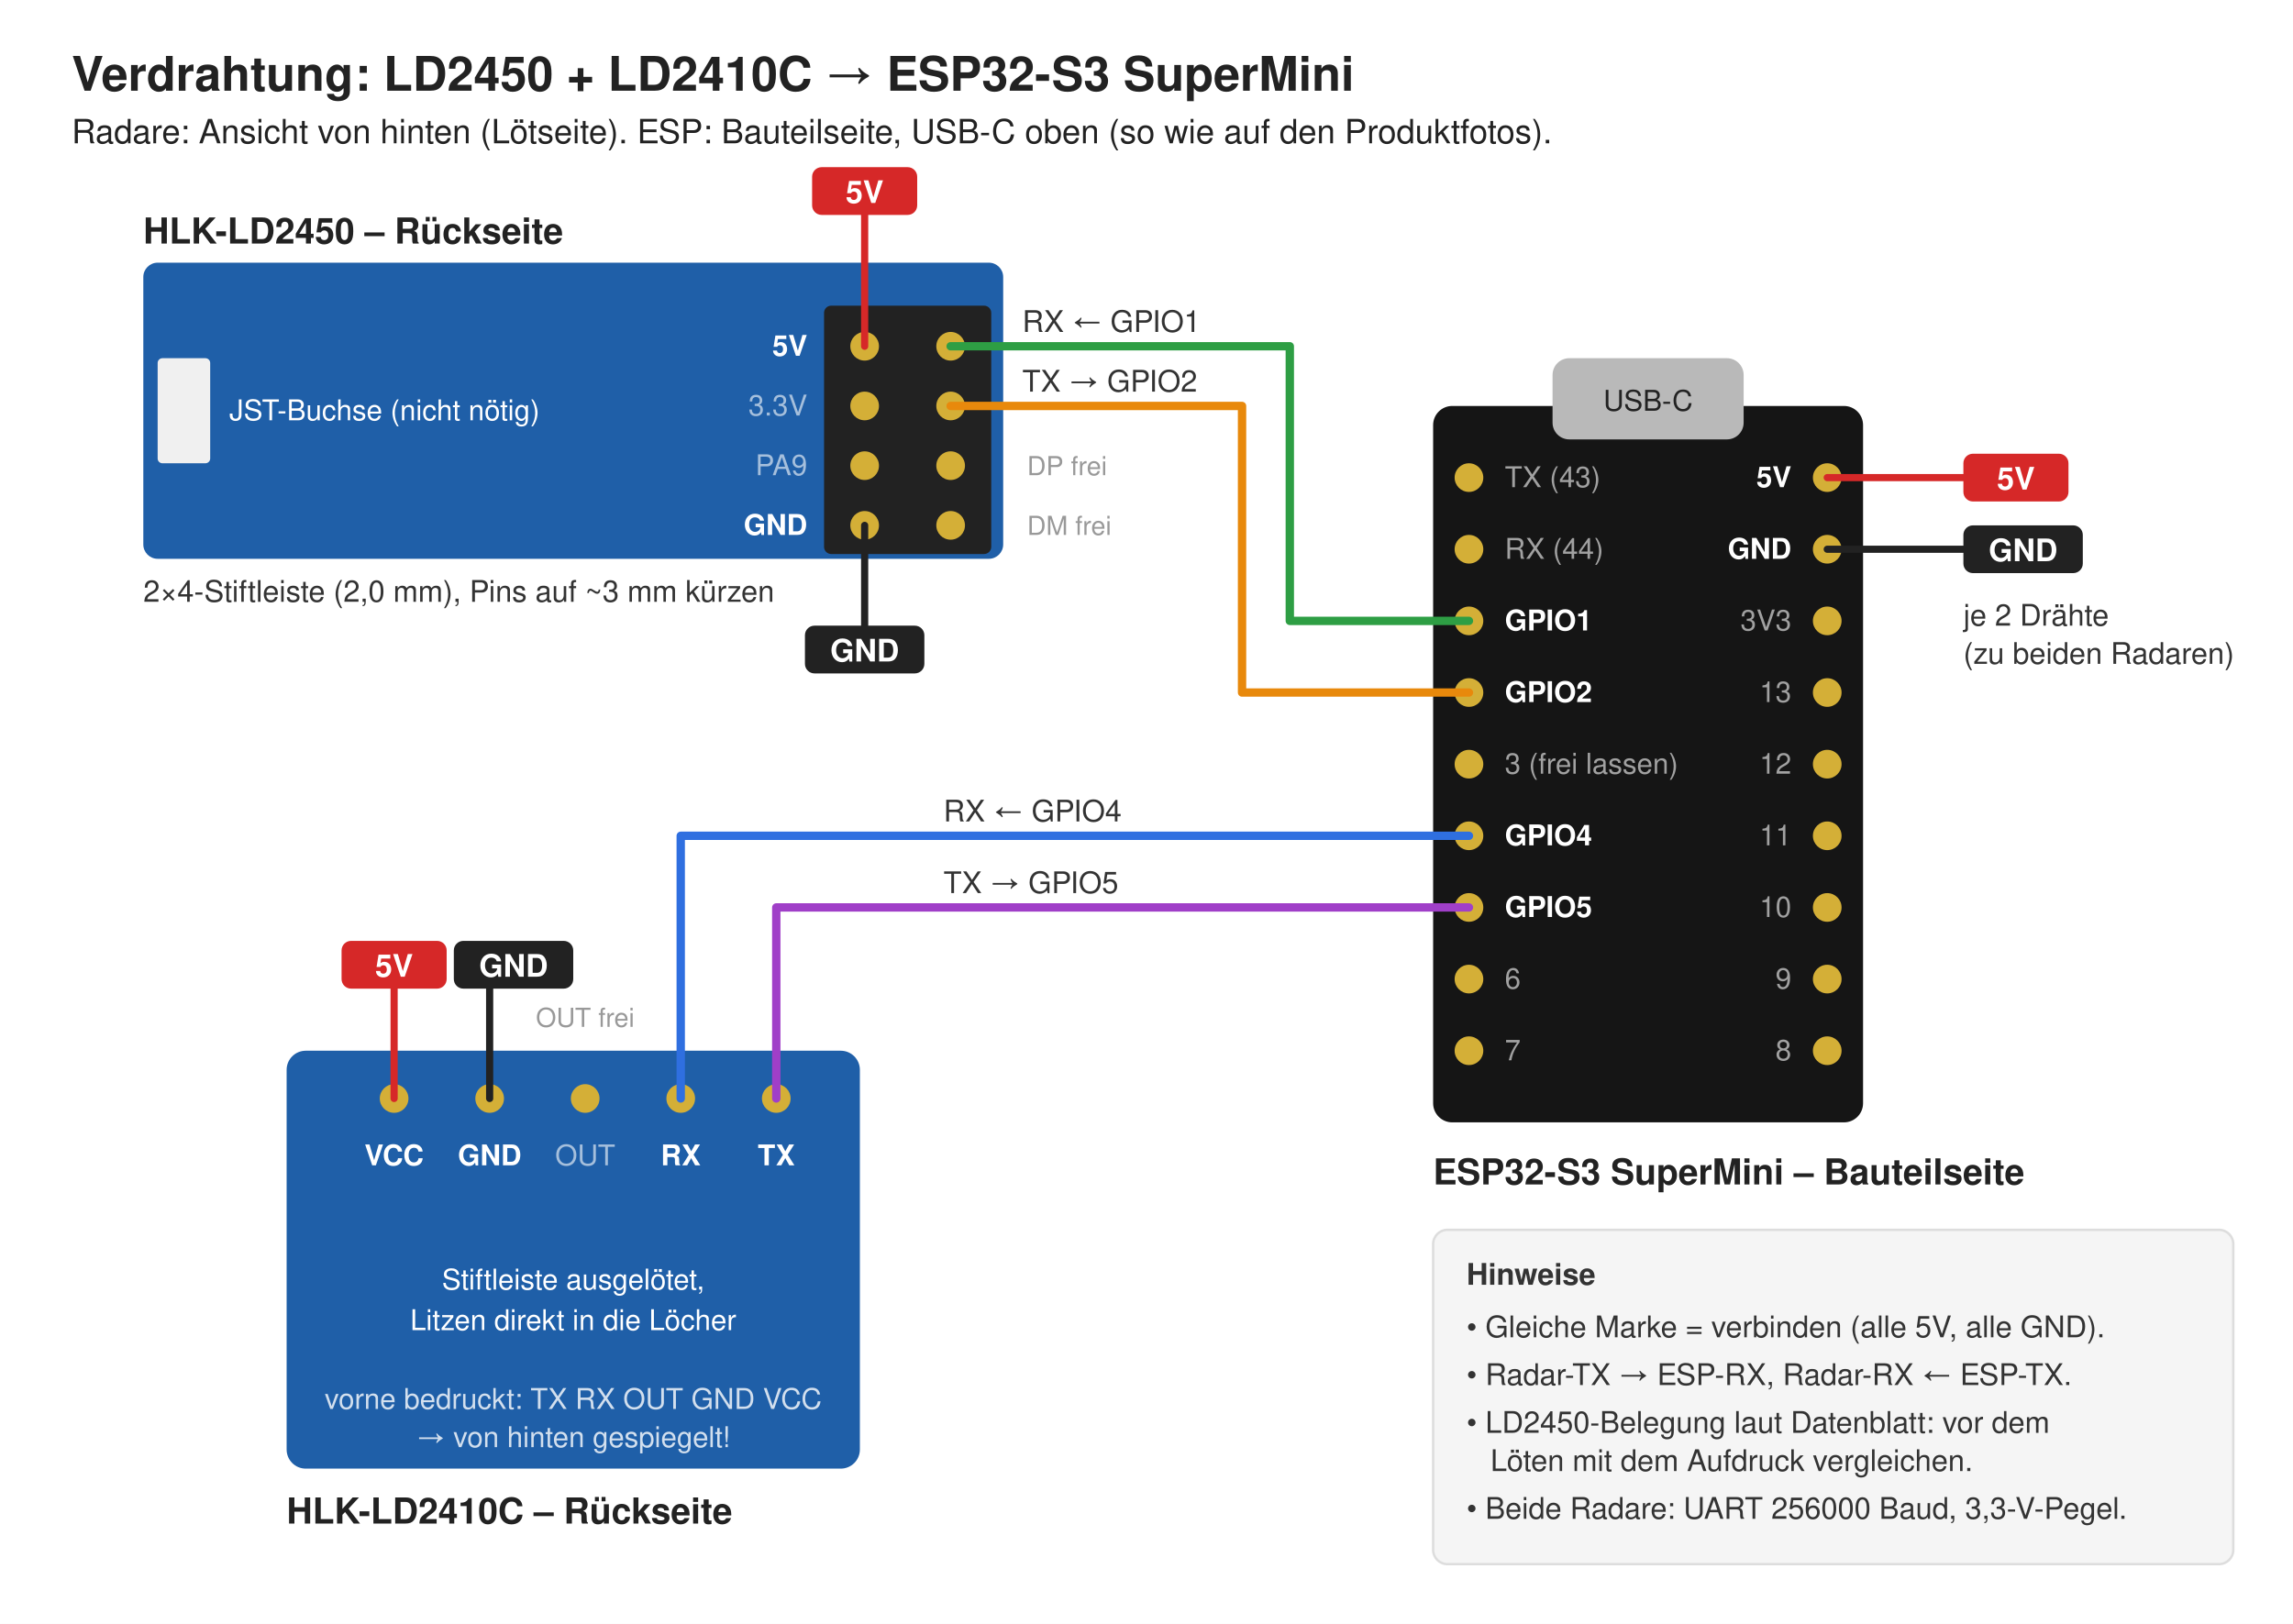
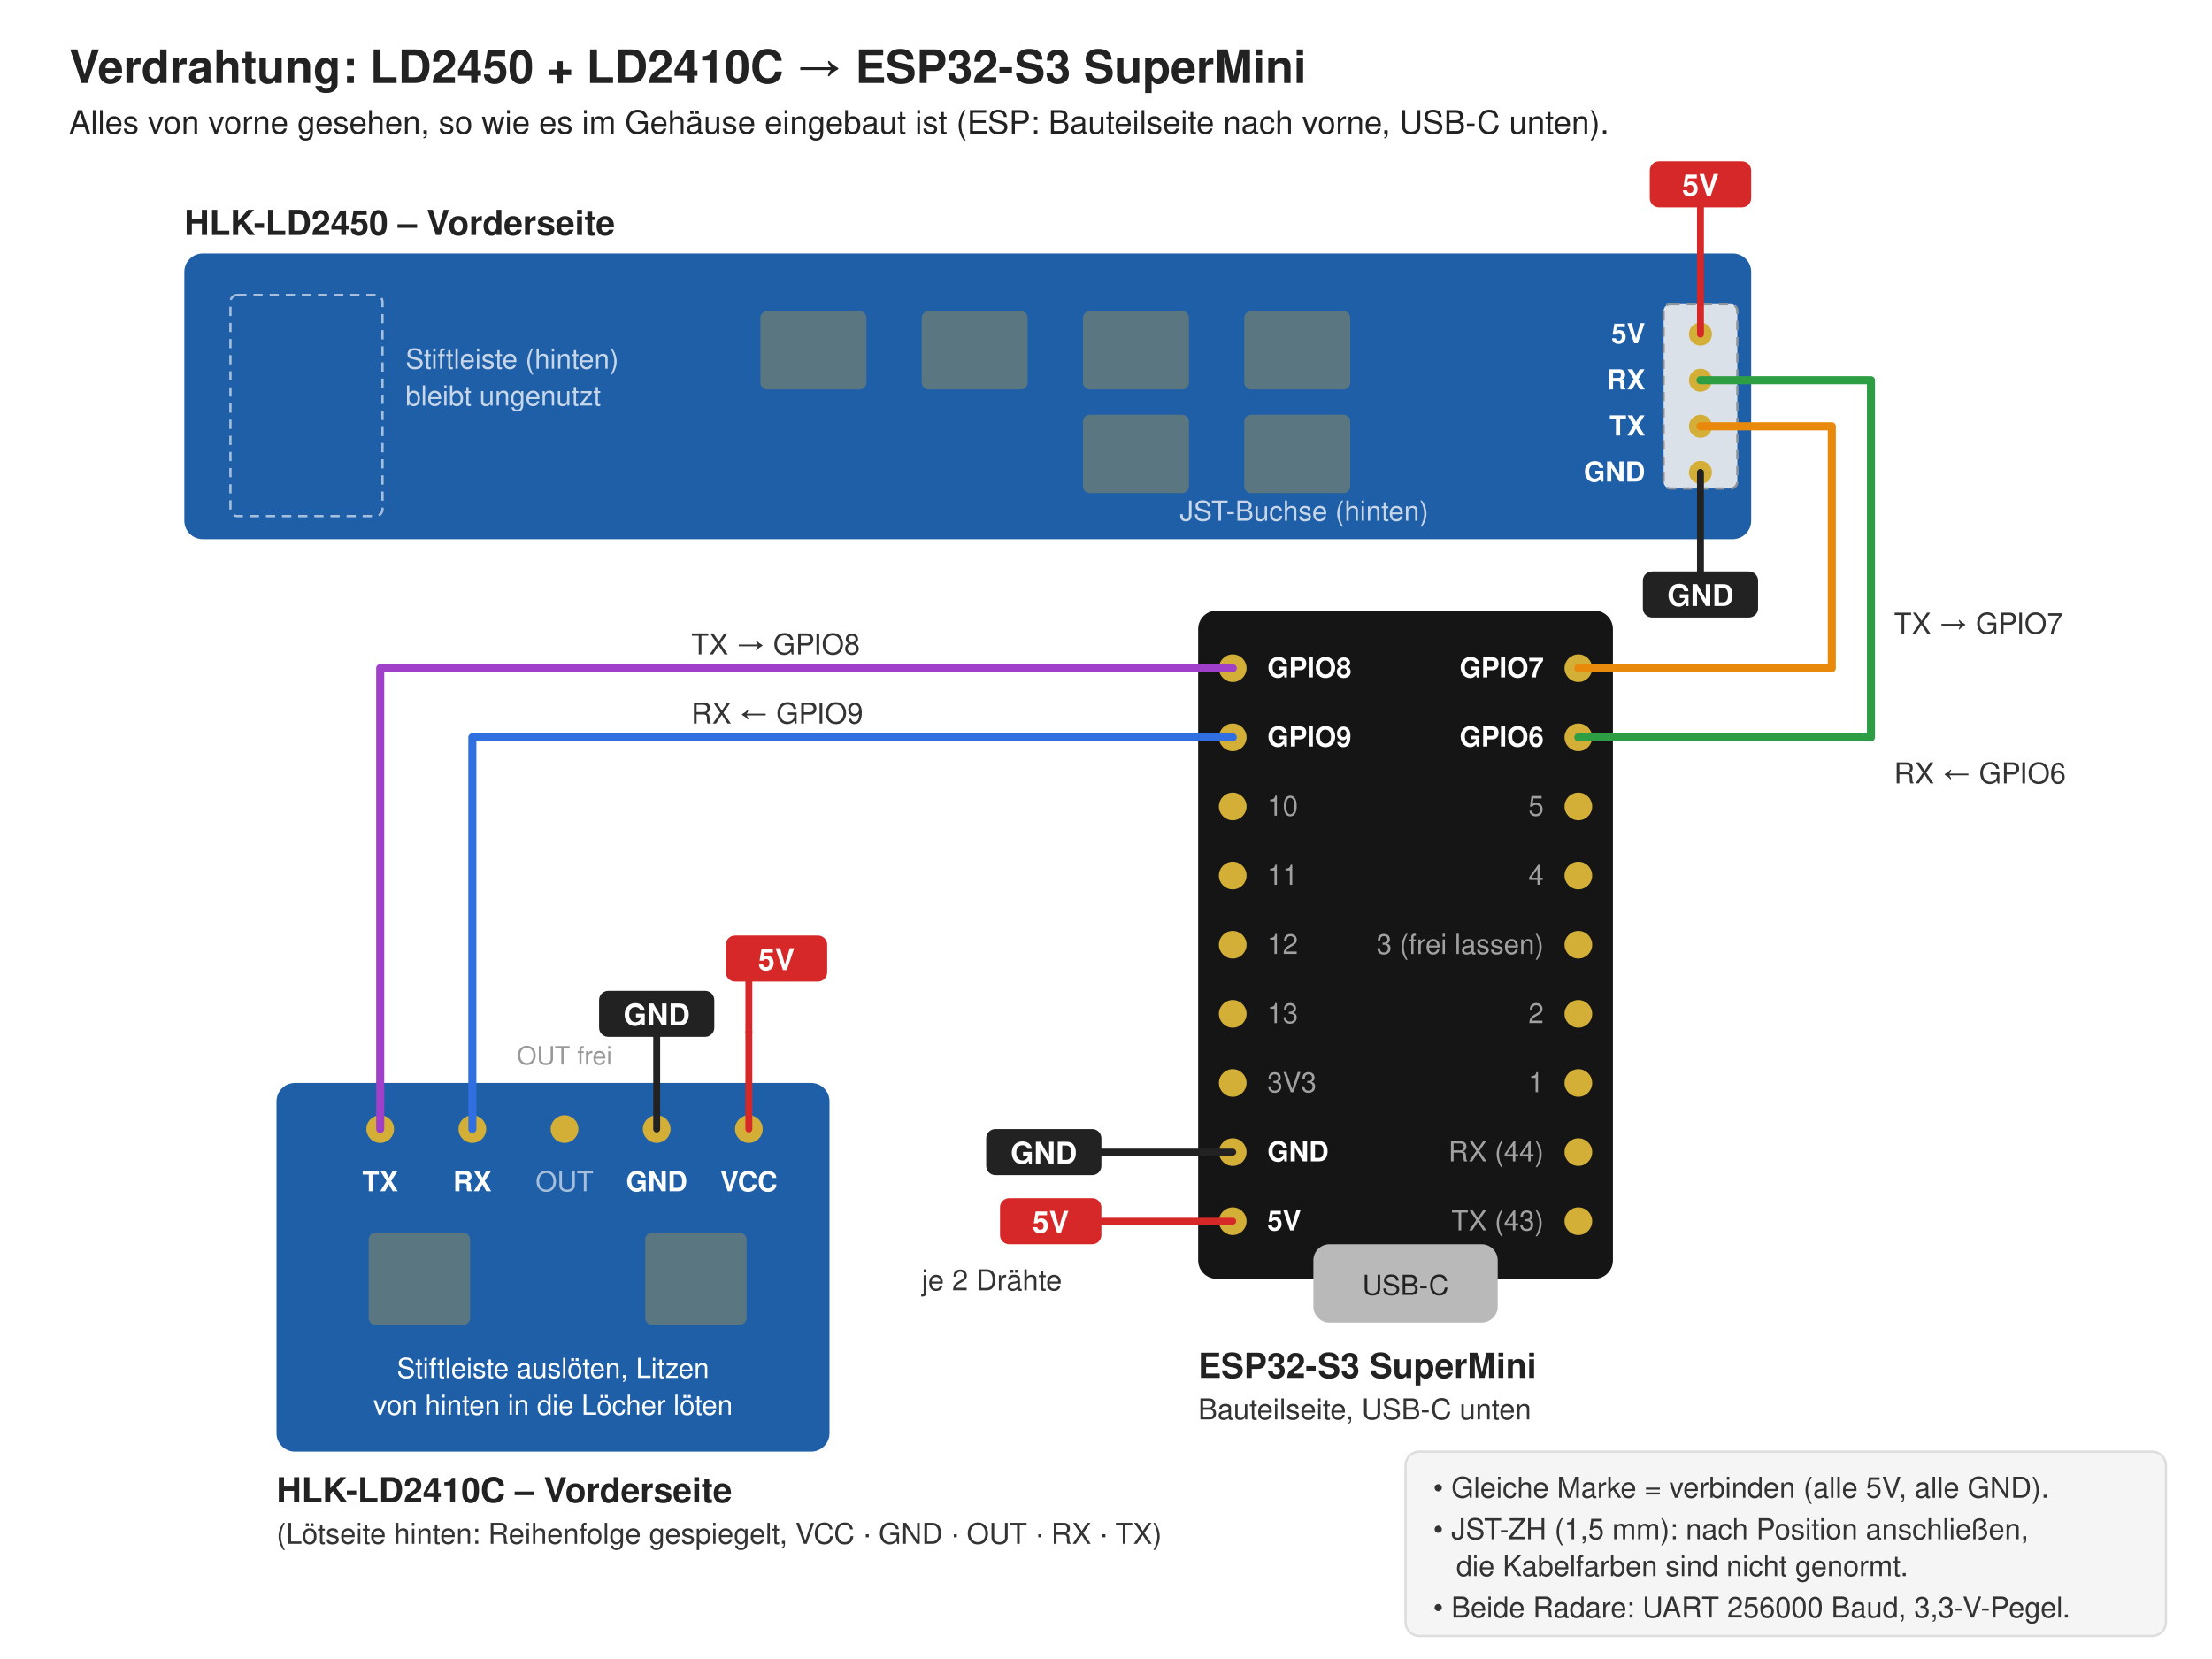
- <svg xmlns="http://www.w3.org/2000/svg" width="960" height="680" viewBox="0 0 960 680" font-family="Helvetica, Arial, sans-serif">
+ <svg xmlns="http://www.w3.org/2000/svg" width="960" height="720" viewBox="0 0 960 720" font-family="Helvetica, Arial, sans-serif">
  <style>
    .t   { font-size: 14px; fill: #222; }
    .h   { font-size: 15px; font-weight: bold; fill: #222; }
    .pin { font-size: 12px; fill: #fff; }
    .use { font-size: 12px; fill: #fff; font-weight: bold; }
    .off { font-size: 11px; fill: #999; }
    .n   { font-size: 12.5px; fill: #333; }
    .w   { fill: none; stroke-width: 3.5; stroke-linecap: round; stroke-linejoin: round; }
    .stub{ fill: none; stroke-width: 3; stroke-linecap: round; }
+     .tag { font-size: 13px; font-weight: bold; fill: #fff; }
  </style>
-   <rect width="960" height="680" fill="#ffffff" />
-   <text x="30" y="38" font-size="20" font-weight="bold" fill="#222">Verdrahtung: LD2450 + LD2410C → ESP32-S3 SuperMini</text>
-   <text x="30" y="60" class="t">Radare: Ansicht von hinten (Lötseite). ESP: Bauteilseite, USB-C oben (so wie auf den Produktfotos).</text>
-   <text x="60" y="102" class="h">HLK-LD2450 – Rückseite</text>
-   <rect x="60" y="110" width="360" height="124" rx="6" fill="#1f5fa8" />
-   <rect x="66" y="150" width="22" height="44" rx="2" fill="#f0f0f0" />
-   <text x="96" y="176" class="pin">JST-Buchse (nicht nötig)</text>
-   <rect x="345" y="128" width="70" height="104" rx="3" fill="#222" />
-   <circle cx="362" cy="145" r="6" fill="#d4af37" />
-   <circle cx="362" cy="170" r="6" fill="#d4af37" />
-   <circle cx="362" cy="195" r="6" fill="#d4af37" />
-   <circle cx="362" cy="220" r="6" fill="#d4af37" />
-   <text x="338" y="149" class="use" text-anchor="end">5V</text>
-   <text x="338" y="174" class="pin" text-anchor="end" opacity="0.6">3.3V</text>
-   <text x="338" y="199" class="pin" text-anchor="end" opacity="0.6">PA9</text>
-   <text x="338" y="224" class="use" text-anchor="end">GND</text>
-   <circle cx="398" cy="145" r="6" fill="#d4af37" />
-   <circle cx="398" cy="170" r="6" fill="#d4af37" />
-   <circle cx="398" cy="195" r="6" fill="#d4af37" />
-   <circle cx="398" cy="220" r="6" fill="#d4af37" />
-   <text x="430" y="199" class="off">DP  frei</text>
-   <text x="430" y="224" class="off">DM  frei</text>
-   <text x="60" y="252" class="n">2×4-Stiftleiste (2,0 mm), Pins auf ~3 mm kürzen</text>
-   <rect x="120" y="440" width="240" height="175" rx="8" fill="#1f5fa8" />
-   <circle cx="165" cy="460" r="6" fill="#d4af37" />
-   <circle cx="205" cy="460" r="6" fill="#d4af37" />
-   <circle cx="245" cy="460" r="6" fill="#d4af37" />
-   <circle cx="285" cy="460" r="6" fill="#d4af37" />
-   <circle cx="325" cy="460" r="6" fill="#d4af37" />
-   <text x="165" y="488" class="use" text-anchor="middle">VCC</text>
-   <text x="205" y="488" class="use" text-anchor="middle">GND</text>
-   <text x="245" y="488" class="pin" text-anchor="middle" opacity="0.6">OUT</text>
-   <text x="285" y="488" class="use" text-anchor="middle">RX</text>
-   <text x="325" y="488" class="use" text-anchor="middle">TX</text>
-   <text x="240" y="540" class="pin" text-anchor="middle">Stiftleiste ausgelötet,</text>
-   <text x="240" y="557" class="pin" text-anchor="middle">Litzen direkt in die Löcher</text>
-   <text x="240" y="590" class="pin" text-anchor="middle" opacity="0.8">vorne bedruckt: TX RX OUT GND VCC</text>
-   <text x="240" y="606" class="pin" text-anchor="middle" opacity="0.8">→ von hinten gespiegelt!</text>
-   <text x="120" y="638" class="h">HLK-LD2410C – Rückseite</text>
-   <text x="245" y="430" class="off" text-anchor="middle">OUT frei</text>
-   <rect x="600" y="170" width="180" height="300" rx="8" fill="#151515" />
-   <rect x="650" y="150" width="80" height="34" rx="7" fill="#b9b9b9" />
-   <text x="690" y="172" font-size="12" fill="#222" text-anchor="middle">USB-C</text>
+   <rect width="960" height="720" fill="#ffffff" />
+   <text x="30" y="36" font-size="20" font-weight="bold" fill="#222">Verdrahtung: LD2450 + LD2410C → ESP32-S3 SuperMini</text>
+   <text x="30" y="58" class="t">Alles von vorne gesehen, so wie es im Gehäuse eingebaut ist (ESP: Bauteilseite nach vorne, USB-C unten).</text>
+   <text x="80" y="102" class="h">HLK-LD2450 – Vorderseite</text>
+   <rect x="80" y="110" width="680" height="124" rx="8" fill="#1f5fa8" />
+   <g fill="#c9a43a" opacity="0.35">
+     <rect x="330" y="135" width="46" height="34" rx="3" />
+     <rect x="400" y="135" width="46" height="34" rx="3" />
+     <rect x="470" y="135" width="46" height="34" rx="3" />
+     <rect x="540" y="135" width="46" height="34" rx="3" />
+     <rect x="470" y="180" width="46" height="34" rx="3" />
+     <rect x="540" y="180" width="46" height="34" rx="3" />
+   </g>
+   <rect x="100" y="128" width="66" height="96" rx="3" fill="none" stroke="#fff" stroke-dasharray="4 3" opacity="0.6" />
+   <text x="176" y="160" class="pin" opacity="0.75">Stiftleiste (hinten)</text>
+   <text x="176" y="176" class="pin" opacity="0.75">bleibt ungenutzt</text>
+   <rect x="722" y="132" width="32" height="80" rx="3" fill="#f0f0f0" opacity="0.9" stroke="#999" stroke-dasharray="4 3" />
+   <circle cx="738" cy="145" r="5" fill="#d4af37" />
+   <circle cx="738" cy="165" r="5" fill="#d4af37" />
+   <circle cx="738" cy="185" r="5" fill="#d4af37" />
+   <circle cx="738" cy="205" r="5" fill="#d4af37" />
+   <text x="714" y="149" class="use" text-anchor="end">5V</text>
+   <text x="714" y="169" class="use" text-anchor="end">RX</text>
+   <text x="714" y="189" class="use" text-anchor="end">TX</text>
+   <text x="714" y="209" class="use" text-anchor="end">GND</text>
+   <text x="620" y="226" class="pin" opacity="0.75" text-anchor="end">JST-Buchse (hinten)</text>
+   <rect x="520" y="265" width="180" height="290" rx="8" fill="#151515" />
+   <rect x="570" y="540" width="80" height="34" rx="7" fill="#b9b9b9" />
+   <text x="610" y="562" font-size="12" fill="#222" text-anchor="middle">USB-C</text>
  <g fill="#d4af37">
-     <circle cx="615" cy="200" r="6" />
-     <circle cx="615" cy="230" r="6" />
-     <circle cx="615" cy="260" r="6" />
-     <circle cx="615" cy="290" r="6" />
-     <circle cx="615" cy="320" r="6" />
-     <circle cx="615" cy="350" r="6" />
-     <circle cx="615" cy="380" r="6" />
-     <circle cx="615" cy="410" r="6" />
-     <circle cx="615" cy="440" r="6" />
-     <circle cx="765" cy="200" r="6" />
-     <circle cx="765" cy="230" r="6" />
-     <circle cx="765" cy="260" r="6" />
-     <circle cx="765" cy="290" r="6" />
-     <circle cx="765" cy="320" r="6" />
-     <circle cx="765" cy="350" r="6" />
-     <circle cx="765" cy="380" r="6" />
-     <circle cx="765" cy="410" r="6" />
-     <circle cx="765" cy="440" r="6" />
+     <circle cx="535" cy="290" r="6" />
+     <circle cx="535" cy="320" r="6" />
+     <circle cx="535" cy="350" r="6" />
+     <circle cx="535" cy="380" r="6" />
+     <circle cx="535" cy="410" r="6" />
+     <circle cx="535" cy="440" r="6" />
+     <circle cx="535" cy="470" r="6" />
+     <circle cx="535" cy="500" r="6" />
+     <circle cx="535" cy="530" r="6" />
+     <circle cx="685" cy="290" r="6" />
+     <circle cx="685" cy="320" r="6" />
+     <circle cx="685" cy="350" r="6" />
+     <circle cx="685" cy="380" r="6" />
+     <circle cx="685" cy="410" r="6" />
+     <circle cx="685" cy="440" r="6" />
+     <circle cx="685" cy="470" r="6" />
+     <circle cx="685" cy="500" r="6" />
+     <circle cx="685" cy="530" r="6" />
  </g>
-   <text x="630" y="204" class="pin" opacity="0.6">TX (43)</text>
-   <text x="630" y="234" class="pin" opacity="0.6">RX (44)</text>
-   <text x="630" y="264" class="use">GPIO1</text>
-   <text x="630" y="294" class="use">GPIO2</text>
-   <text x="630" y="324" class="pin" opacity="0.6">3  (frei lassen)</text>
-   <text x="630" y="354" class="use">GPIO4</text>
-   <text x="630" y="384" class="use">GPIO5</text>
-   <text x="630" y="414" class="pin" opacity="0.6">6</text>
-   <text x="630" y="444" class="pin" opacity="0.6">7</text>
-   <text x="750" y="204" class="use" text-anchor="end">5V</text>
-   <text x="750" y="234" class="use" text-anchor="end">GND</text>
-   <text x="750" y="264" class="pin" text-anchor="end" opacity="0.6">3V3</text>
-   <text x="750" y="294" class="pin" text-anchor="end" opacity="0.6">13</text>
-   <text x="750" y="324" class="pin" text-anchor="end" opacity="0.6">12</text>
-   <text x="750" y="354" class="pin" text-anchor="end" opacity="0.6">11</text>
-   <text x="750" y="384" class="pin" text-anchor="end" opacity="0.6">10</text>
-   <text x="750" y="414" class="pin" text-anchor="end" opacity="0.6">9</text>
-   <text x="750" y="444" class="pin" text-anchor="end" opacity="0.6">8</text>
-   <text x="600" y="496" class="h">ESP32-S3 SuperMini – Bauteilseite</text>
-   <path class="w" stroke="#2e9e44" d="M398,145 H540 V260 H615" />
-   <path class="w" stroke="#e8890c" d="M398,170 H520 V290 H615" />
-   <path class="w" stroke="#2f6fe0" d="M285,460 V350 H615" />
-   <path class="w" stroke="#a03fc8" d="M325,460 V380 H615" />
-   <text x="428" y="139" class="n" fill="#2e9e44">RX ← GPIO1</text>
-   <text x="428" y="164" class="n" fill="#e8890c">TX → GPIO2</text>
-   <text x="395" y="344" class="n" fill="#2f6fe0">RX ← GPIO4</text>
-   <text x="395" y="374" class="n" fill="#a03fc8">TX → GPIO5</text>
-   <path class="stub" stroke="#d62828" d="M362,145 V88" />
-   <rect x="340" y="70" width="44" height="20" rx="4" fill="#d62828" />
-   <text x="362" y="85" font-size="13" font-weight="bold" fill="#fff" text-anchor="middle">5V</text>
-   <path class="stub" stroke="#222" d="M362,220 V262" />
-   <rect x="337" y="262" width="50" height="20" rx="4" fill="#222" />
-   <text x="362" y="277" font-size="13" font-weight="bold" fill="#fff" text-anchor="middle">GND</text>
-   <path class="stub" stroke="#d62828" d="M165,460 V412" />
-   <rect x="143" y="394" width="44" height="20" rx="4" fill="#d62828" />
-   <text x="165" y="409" font-size="13" font-weight="bold" fill="#fff" text-anchor="middle">5V</text>
-   <path class="stub" stroke="#222" d="M205,460 V412" />
-   <rect x="190" y="394" width="50" height="20" rx="4" fill="#222" />
-   <text x="215" y="409" font-size="13" font-weight="bold" fill="#fff" text-anchor="middle">GND</text>
-   <path class="stub" stroke="#d62828" d="M765,200 H822" />
-   <rect x="822" y="190" width="44" height="20" rx="4" fill="#d62828" />
-   <text x="844" y="205" font-size="13" font-weight="bold" fill="#fff" text-anchor="middle">5V</text>
-   <path class="stub" stroke="#222" d="M765,230 H822" />
-   <rect x="822" y="220" width="50" height="20" rx="4" fill="#222" />
-   <text x="847" y="235" font-size="13" font-weight="bold" fill="#fff" text-anchor="middle">GND</text>
-   <text x="822" y="262" class="n">je 2 Drähte</text>
-   <text x="822" y="278" class="n">(zu beiden Radaren)</text>
-   <rect x="600" y="515" width="335" height="140" rx="6" fill="#f5f5f5" stroke="#ddd" />
-   <text x="614" y="538" class="n" font-weight="bold">Hinweise</text>
-   <text x="614" y="560" class="n">• Gleiche Marke = verbinden (alle 5V, alle GND).</text>
-   <text x="614" y="580" class="n">• Radar-TX → ESP-RX, Radar-RX ← ESP-TX.</text>
-   <text x="614" y="600" class="n">• LD2450-Belegung laut Datenblatt: vor dem</text>
-   <text x="624" y="616" class="n">Löten mit dem Aufdruck vergleichen.</text>
-   <text x="614" y="636" class="n">• Beide Radare: UART 256000 Baud, 3,3-V-Pegel.</text>
+   <text x="550" y="294" class="use">GPIO8</text>
+   <text x="550" y="324" class="use">GPIO9</text>
+   <text x="550" y="354" class="pin" opacity="0.6">10</text>
+   <text x="550" y="384" class="pin" opacity="0.6">11</text>
+   <text x="550" y="414" class="pin" opacity="0.6">12</text>
+   <text x="550" y="444" class="pin" opacity="0.6">13</text>
+   <text x="550" y="474" class="pin" opacity="0.6">3V3</text>
+   <text x="550" y="504" class="use">GND</text>
+   <text x="550" y="534" class="use">5V</text>
+   <text x="670" y="294" class="use" text-anchor="end">GPIO7</text>
+   <text x="670" y="324" class="use" text-anchor="end">GPIO6</text>
+   <text x="670" y="354" class="pin" text-anchor="end" opacity="0.6">5</text>
+   <text x="670" y="384" class="pin" text-anchor="end" opacity="0.6">4</text>
+   <text x="670" y="414" class="pin" text-anchor="end" opacity="0.6">3 (frei lassen)</text>
+   <text x="670" y="444" class="pin" text-anchor="end" opacity="0.6">2</text>
+   <text x="670" y="474" class="pin" text-anchor="end" opacity="0.6">1</text>
+   <text x="670" y="504" class="pin" text-anchor="end" opacity="0.6">RX (44)</text>
+   <text x="670" y="534" class="pin" text-anchor="end" opacity="0.6">TX (43)</text>
+   <text x="520" y="598" class="h">ESP32-S3 SuperMini</text>
+   <text x="520" y="616" class="n">Bauteilseite, USB-C unten</text>
+   <rect x="120" y="470" width="240" height="160" rx="8" fill="#1f5fa8" />
+   <circle cx="165" cy="490" r="6" fill="#d4af37" />
+   <circle cx="205" cy="490" r="6" fill="#d4af37" />
+   <circle cx="245" cy="490" r="6" fill="#d4af37" />
+   <circle cx="285" cy="490" r="6" fill="#d4af37" />
+   <circle cx="325" cy="490" r="6" fill="#d4af37" />
+   <text x="165" y="517" class="use" text-anchor="middle">TX</text>
+   <text x="205" y="517" class="use" text-anchor="middle">RX</text>
+   <text x="245" y="517" class="pin" text-anchor="middle" opacity="0.6">OUT</text>
+   <text x="285" y="517" class="use" text-anchor="middle">GND</text>
+   <text x="325" y="517" class="use" text-anchor="middle">VCC</text>
+   <g fill="#c9a43a" opacity="0.35">
+     <rect x="160" y="535" width="44" height="40" rx="3" />
+     <rect x="280" y="535" width="44" height="40" rx="3" />
+   </g>
+   <text x="240" y="598" class="pin" text-anchor="middle">Stiftleiste auslöten, Litzen</text>
+   <text x="240" y="614" class="pin" text-anchor="middle">von hinten in die Löcher löten</text>
+   <text x="120" y="652" class="h">HLK-LD2410C – Vorderseite</text>
+   <text x="120" y="670" class="n">(Lötseite hinten: Reihenfolge gespiegelt, VCC · GND · OUT · RX · TX)</text>
+   <path class="w" stroke="#2e9e44" d="M738,165 H812 V320 H685" />
+   <path class="w" stroke="#e8890c" d="M738,185 H795 V290 H685" />
+   <path class="w" stroke="#a03fc8" d="M165,490 V290 H535" />
+   <path class="w" stroke="#2f6fe0" d="M205,490 V320 H535" />
+   <text x="822" y="275" class="n" fill="#e8890c">TX → GPIO7</text>
+   <text x="822" y="340" class="n" fill="#2e9e44">RX ← GPIO6</text>
+   <text x="300" y="284" class="n" fill="#a03fc8">TX → GPIO8</text>
+   <text x="300" y="314" class="n" fill="#2f6fe0">RX ← GPIO9</text>
+   <path class="stub" stroke="#d62828" d="M738,145 V88" />
+   <rect x="716" y="70" width="44" height="20" rx="4" fill="#d62828" />
+   <text x="738" y="85" class="tag" text-anchor="middle">5V</text>
+   <path class="stub" stroke="#222" d="M738,205 V252" />
+   <rect x="713" y="248" width="50" height="20" rx="4" fill="#222" />
+   <text x="738" y="263" class="tag" text-anchor="middle">GND</text>
+   <path class="stub" stroke="#222" d="M285,490 V448" />
+   <rect x="260" y="430" width="50" height="20" rx="4" fill="#222" />
+   <text x="285" y="445" class="tag" text-anchor="middle">GND</text>
+   <path class="stub" stroke="#d62828" d="M325,490 V448" />
+   <rect x="315" y="406" width="44" height="20" rx="4" fill="#d62828" />
+   <path class="stub" stroke="#d62828" d="M325,448 V426" />
+   <text x="337" y="421" class="tag" text-anchor="middle">5V</text>
+   <text x="245" y="462" class="off" text-anchor="middle">OUT frei</text>
+   <path class="stub" stroke="#222" d="M535,500 H478" />
+   <rect x="428" y="490" width="50" height="20" rx="4" fill="#222" />
+   <text x="453" y="505" class="tag" text-anchor="middle">GND</text>
+   <path class="stub" stroke="#d62828" d="M535,530 H478" />
+   <rect x="434" y="520" width="44" height="20" rx="4" fill="#d62828" />
+   <text x="456" y="535" class="tag" text-anchor="middle">5V</text>
+   <text x="400" y="560" class="n" text-anchor="start">je 2 Drähte</text>
+   <rect x="610" y="630" width="330" height="80" rx="6" fill="#f5f5f5" stroke="#ddd" />
+   <text x="622" y="650" class="n">• Gleiche Marke = verbinden (alle 5V, alle GND).</text>
+   <text x="622" y="668" class="n">• JST-ZH (1,5 mm): nach Position anschließen,</text>
+   <text x="632" y="684" class="n">die Kabelfarben sind nicht genormt.</text>
+   <text x="622" y="702" class="n">• Beide Radare: UART 256000 Baud, 3,3-V-Pegel.</text>
</svg>
